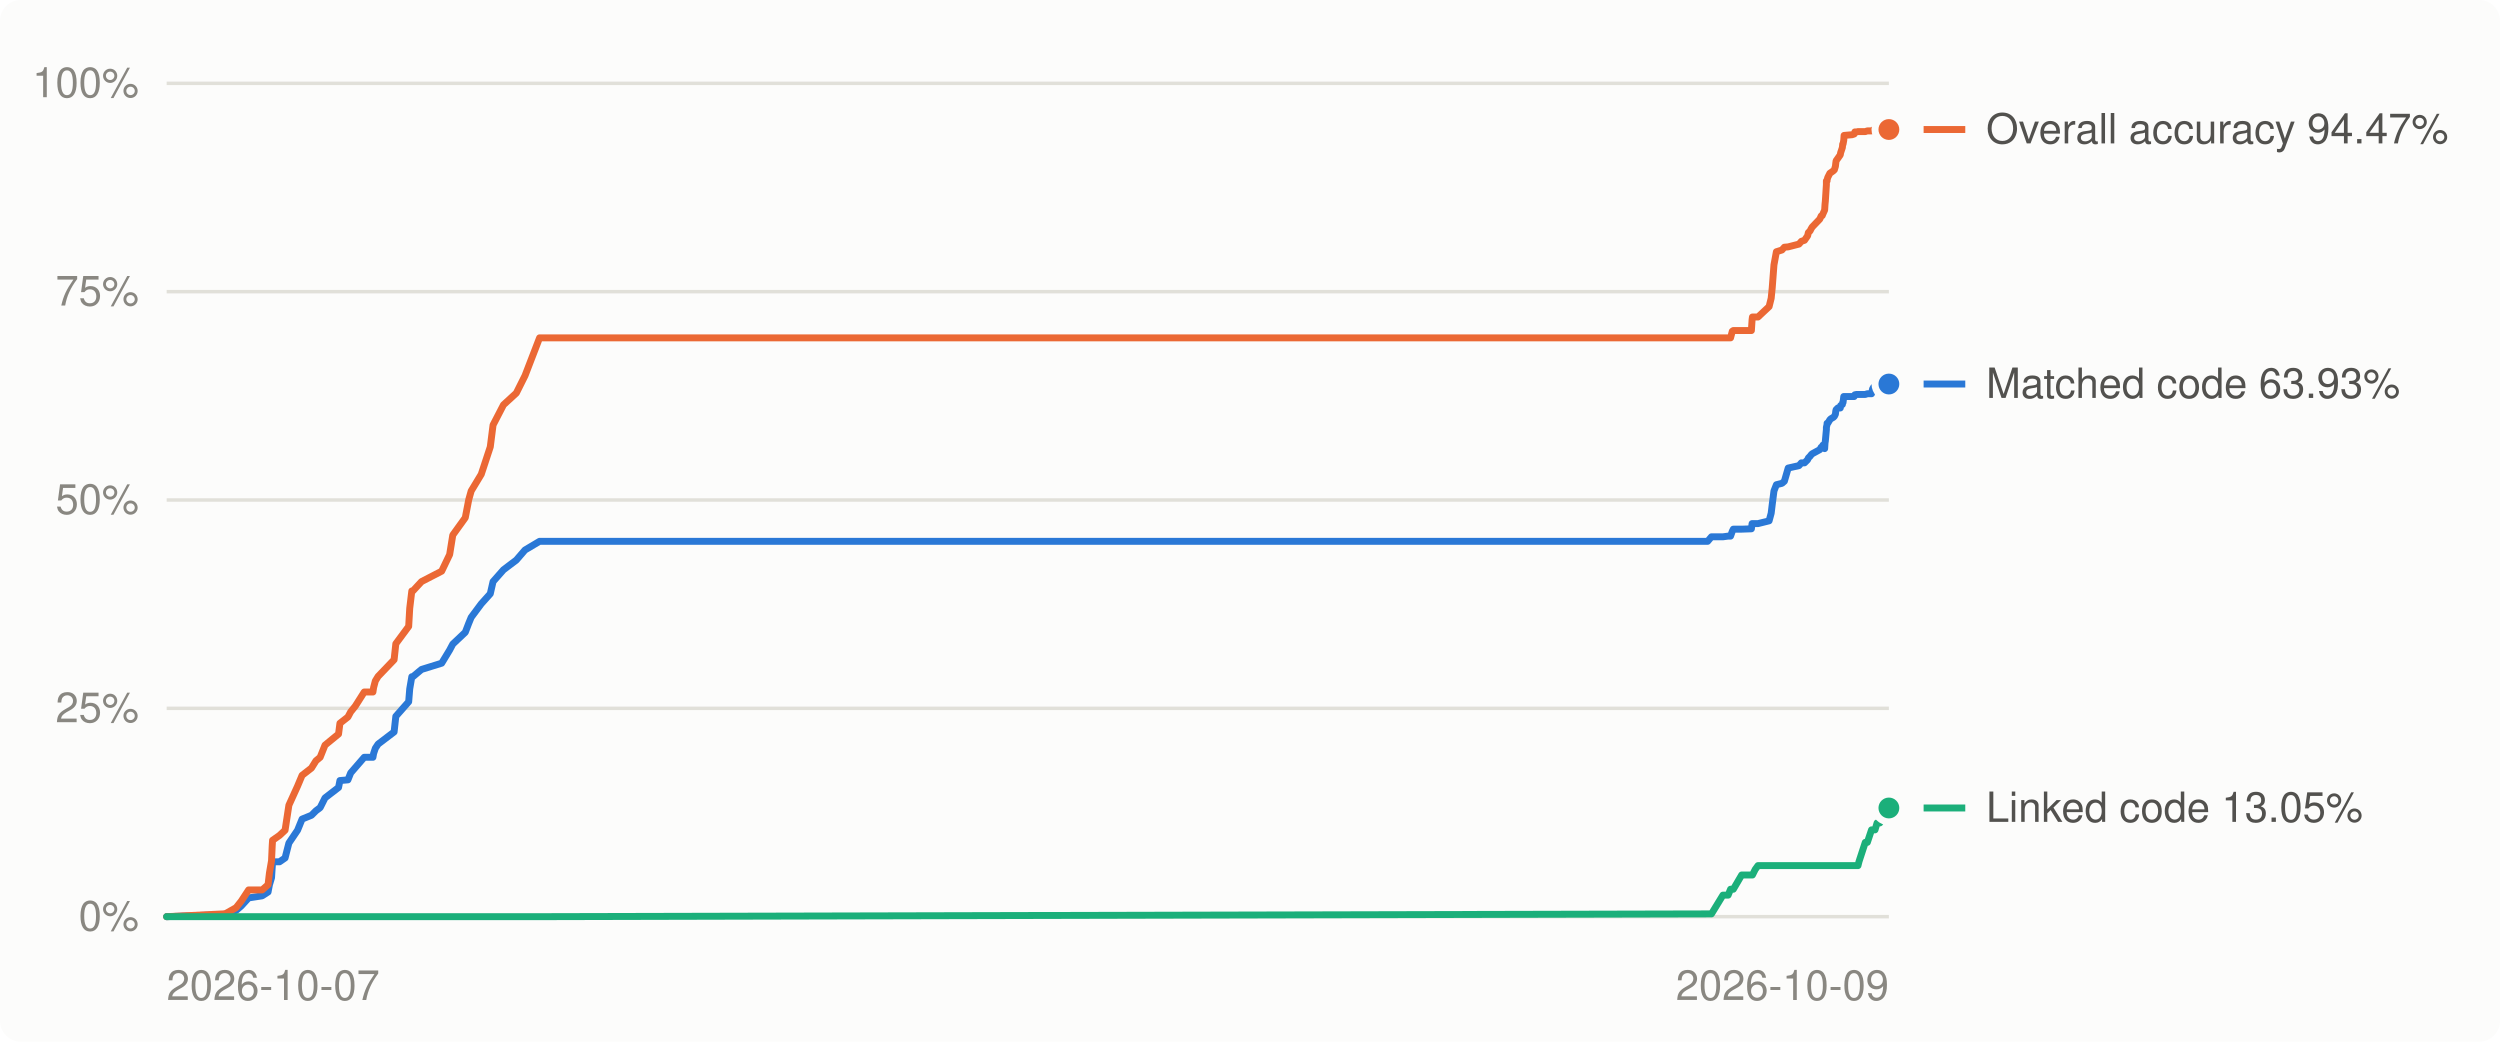
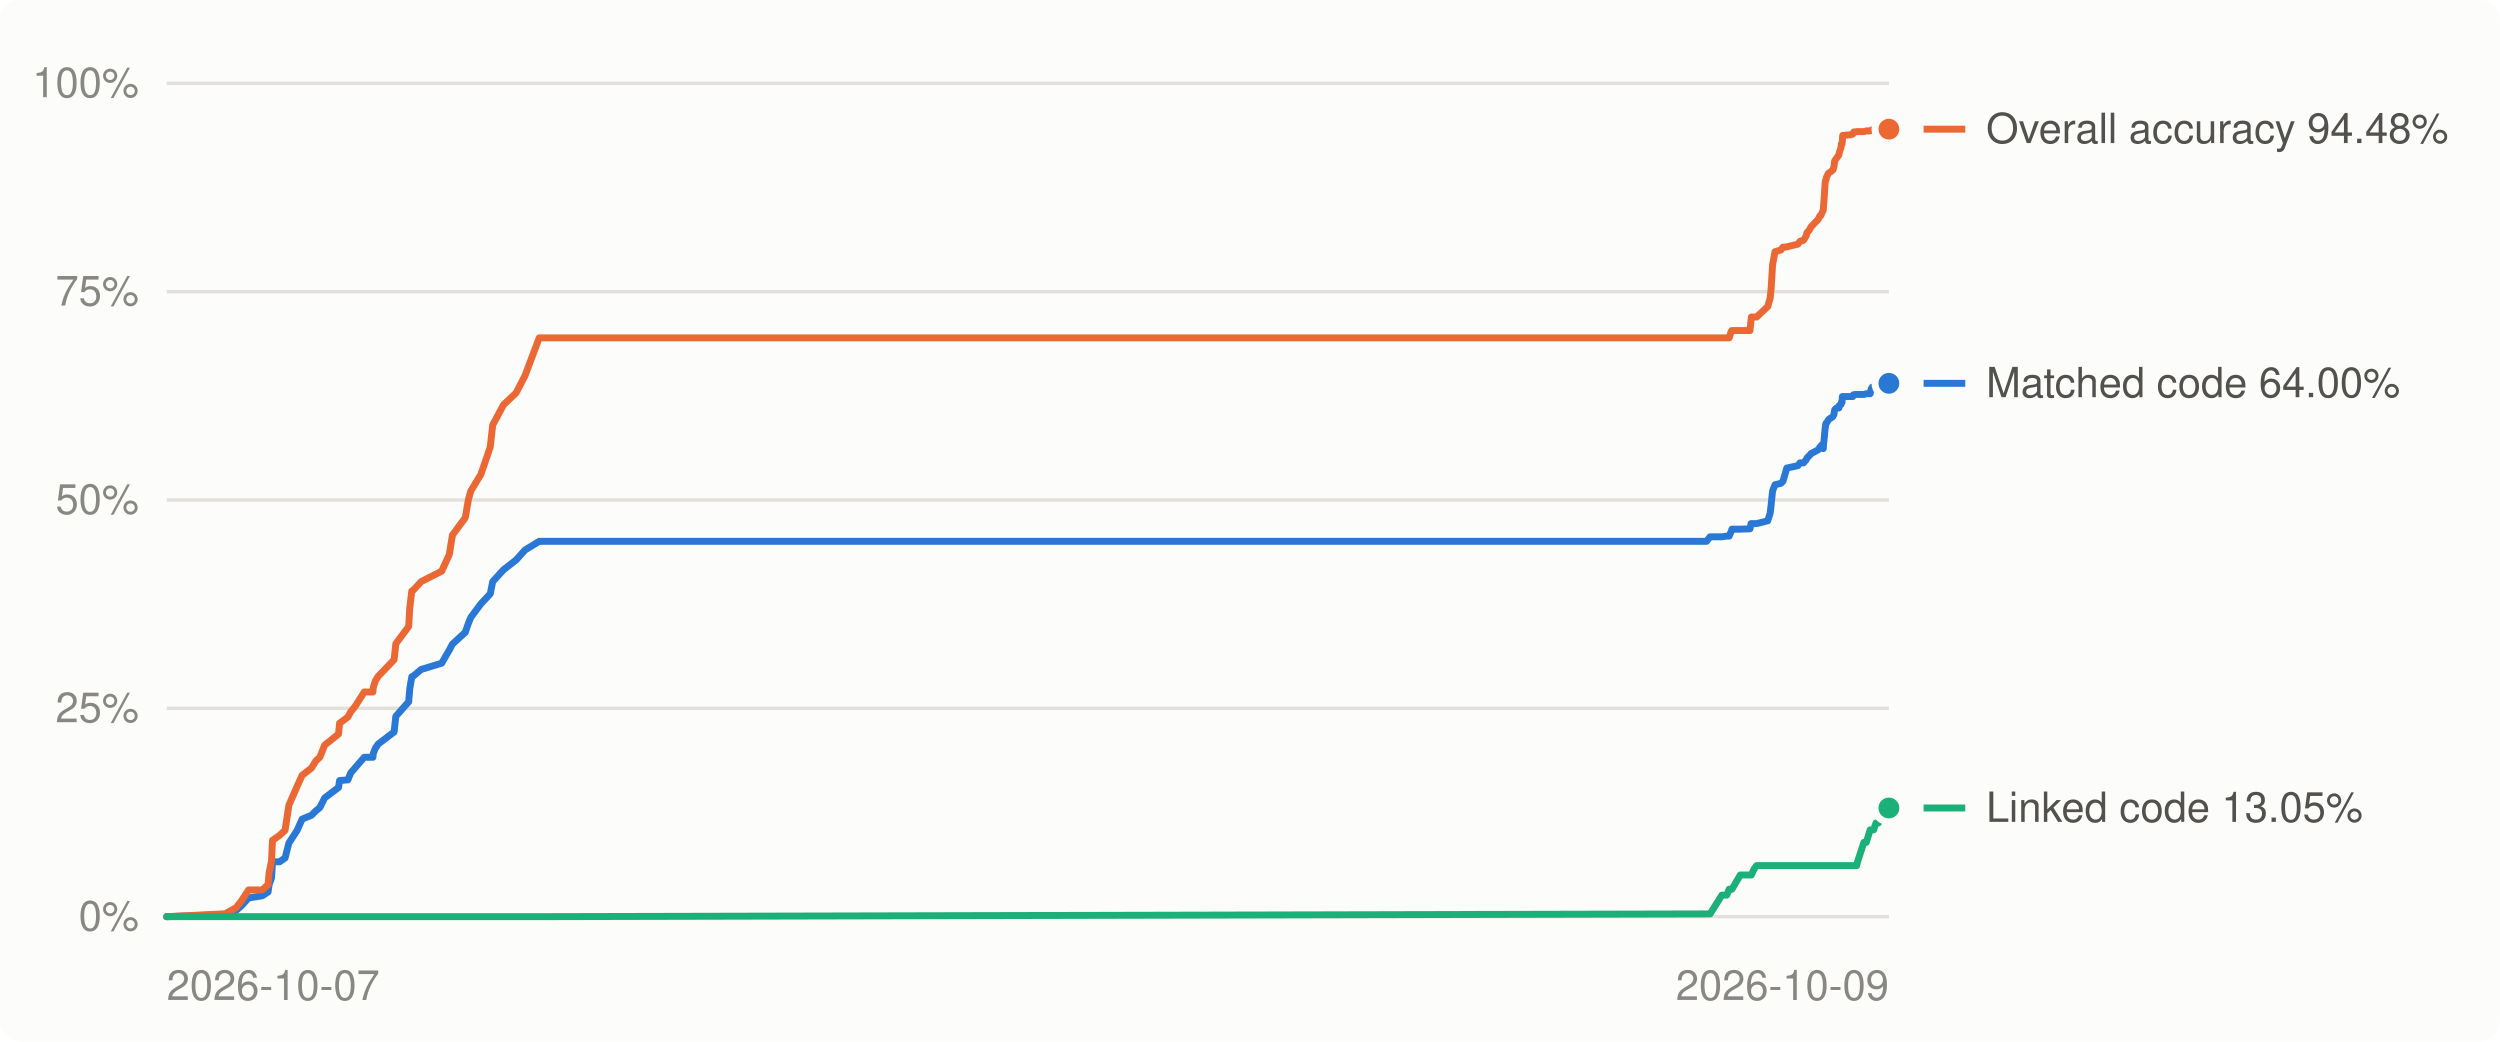
<svg xmlns="http://www.w3.org/2000/svg" viewBox="0 0 720 300" width="720" height="300" role="img" aria-label="Decompilation progress over time">
  <style>
.bg{fill:#fcfcfb}.grid{stroke:#e1e0d9}.muted{fill:#898781}.lbl{fill:#52514e}.ln0{stroke:#2a78d6}.dot0{fill:#2a78d6;stroke:#fcfcfb}.ln1{stroke:#eb6834}.dot1{fill:#eb6834;stroke:#fcfcfb}.ln2{stroke:#1baf7a}.dot2{fill:#1baf7a;stroke:#fcfcfb}
@media (prefers-color-scheme: dark){.bg{fill:#1a1a19}.grid{stroke:#2c2c2a}.muted{fill:#898781}.lbl{fill:#c3c2b7}.ln0{stroke:#3987e5}.dot0{fill:#3987e5;stroke:#1a1a19}.ln1{stroke:#d95926}.dot1{fill:#d95926;stroke:#1a1a19}.ln2{stroke:#199e70}.dot2{fill:#199e70;stroke:#1a1a19}}
text{font:12px -apple-system,BlinkMacSystemFont,'Segoe UI',Helvetica,Arial,sans-serif}
</style>
  <rect class="bg" width="720" height="300" rx="6" />
  <line x1="48" x2="544" y1="264.0" y2="264.0" class="grid" stroke-width="1" />
  <text x="40" y="268.0" class="muted" text-anchor="end">0%</text>
  <line x1="48" x2="544" y1="204.0" y2="204.0" class="grid" stroke-width="1" />
  <text x="40" y="208.0" class="muted" text-anchor="end">25%</text>
  <line x1="48" x2="544" y1="144.0" y2="144.0" class="grid" stroke-width="1" />
  <text x="40" y="148.0" class="muted" text-anchor="end">50%</text>
  <line x1="48" x2="544" y1="84.0" y2="84.0" class="grid" stroke-width="1" />
  <text x="40" y="88.0" class="muted" text-anchor="end">75%</text>
  <line x1="48" x2="544" y1="24.0" y2="24.0" class="grid" stroke-width="1" />
  <text x="40" y="28.0" class="muted" text-anchor="end">100%</text>
  <text class="muted" x="48.0" y="288" text-anchor="start">2026-10-07</text>
  <text class="muted" x="544.0" y="288" text-anchor="end">2026-10-09</text>
-   <polyline points="48.0,264.0 64.3,263.4 65.0,263.3 68.0,262.2 69.5,260.9 71.6,258.6 75.5,258.0 77.2,256.9 77.6,254.8 78.2,252.8 78.4,249.7 78.5,248.2 80.5,248.2 82.1,247.1 83.2,242.8 85.7,239.1 87.0,235.9 89.7,234.8 91.0,233.5 92.2,232.6 93.6,229.8 97.5,226.8 97.9,224.8 100.2,224.6 101.0,222.6 102.3,221.1 104.9,218.1 107.4,218.1 107.6,217.0 108.1,215.5 108.9,214.3 113.5,210.8 114.0,206.3 117.7,202.1 118.0,198.4 118.6,194.9 118.9,194.9 121.4,192.8 127.2,191.0 129.5,187.2 130.4,185.5 134.0,182.1 135.0,179.5 135.7,177.8 138.6,173.9 141.2,171.0 142.0,167.5 145.0,164.1 148.7,161.3 151.2,158.4 155.4,155.9 491.8,155.9 492.9,154.6 496.2,154.6 497.7,154.4 498.4,154.4 498.9,153.0 499.2,152.4 501.6,152.4 504.4,152.3 504.6,150.8 504.7,150.8 505.5,150.8 506.3,150.8 509.5,150.0 510.1,147.8 510.4,145.3 510.9,141.4 511.6,139.6 513.2,139.2 513.9,138.6 515.0,134.8 518.1,134.1 518.8,133.3 519.7,133.3 520.6,132.4 520.8,131.9 521.2,131.5 521.3,131.4 521.6,131.0 521.9,130.7 524.1,129.5 524.5,128.8 524.8,128.7 525.0,128.2 525.5,129.2 525.6,127.6 525.7,127.0 526.0,123.7 526.0,123.1 526.2,122.2 526.2,121.9 526.4,121.9 527.0,120.9 527.3,120.6 528.0,120.2 528.3,119.9 528.6,119.3 528.7,118.4 528.8,118.0 529.3,117.5 530.0,117.5 530.1,116.8 530.6,116.5 530.7,115.9 530.8,115.9 531.0,114.2 531.1,114.2 532.2,114.2 533.4,114.2 534.0,114.2 534.2,113.7 534.2,113.7 534.7,113.6 535.1,113.6 535.4,113.6 537.2,113.6 537.8,113.4 539.0,113.4 539.3,112.0 539.6,111.5 540.0,111.5 540.6,111.5 540.7,111.4 541.4,111.2 542.0,111.2 542.4,110.8 542.7,110.8 543.3,110.8 543.3,110.6 543.8,110.6 543.9,110.6 544.0,110.6" fill="none" class="ln0" stroke-width="2" stroke-linejoin="round" stroke-linecap="round" />
-   <polyline points="48.0,264.0 64.3,263.2 65.0,263.1 68.0,261.4 69.5,259.5 71.6,256.3 75.5,256.3 77.2,254.8 77.6,251.4 78.2,247.9 78.4,243.5 78.5,242.0 80.5,240.6 82.1,239.1 83.2,231.9 85.7,226.4 87.0,223.3 89.7,221.2 91.0,219.1 92.2,218.1 93.6,214.6 97.5,211.4 97.9,208.3 100.2,206.5 101.0,205.0 102.3,203.4 104.9,199.3 107.4,199.3 107.6,198.0 108.1,196.1 108.9,194.8 113.5,190.0 114.0,185.4 117.7,180.4 118.0,175.2 118.6,170.2 118.9,170.2 121.4,167.5 127.2,164.5 129.5,159.7 130.4,154.1 134.0,149.1 135.0,143.9 135.7,141.4 138.6,136.6 141.2,128.7 142.0,122.4 145.0,116.6 148.7,113.2 151.2,108.2 155.4,97.3 491.8,97.3 492.9,97.3 496.2,97.3 497.7,97.3 498.4,97.3 498.9,95.4 499.2,95.2 501.6,95.2 504.4,95.2 504.6,92.1 504.7,91.3 505.5,91.3 506.3,91.3 509.5,88.3 510.1,85.9 510.4,82.9 510.9,76.3 511.6,72.5 513.2,72.0 513.9,71.2 515.0,71.1 518.1,70.3 518.8,69.5 519.7,69.2 520.6,67.9 520.8,67.0 521.2,66.6 521.3,66.5 521.6,65.9 521.9,65.4 524.1,63.1 524.5,62.2 524.8,62.1 525.0,61.6 525.5,60.5 525.6,58.9 525.7,57.9 526.0,53.2 526.0,52.1 526.2,52.1 526.2,51.8 526.4,51.1 527.0,49.9 527.3,49.7 528.0,49.2 528.3,48.9 528.6,47.9 528.7,47.0 528.8,46.3 529.3,45.6 530.0,44.6 530.1,44.0 530.6,42.5 530.7,41.5 530.8,41.5 531.0,40.4 531.1,39.0 532.2,38.9 533.4,38.8 534.0,38.6 534.2,38.1 534.2,38.0 534.7,38.0 535.1,37.9 535.4,37.9 537.2,37.9 537.8,37.7 539.0,37.7 539.3,37.5 539.6,37.4 540.0,37.4 540.6,37.4 540.7,37.4 541.4,37.3 542.0,37.3 542.4,37.3 542.7,37.3 543.3,37.3 543.3,37.3 543.8,37.3 543.9,37.3 544.0,37.3" fill="none" class="ln1" stroke-width="2" stroke-linejoin="round" stroke-linecap="round" />
-   <polyline points="48.0,264.0 64.3,264.0 65.0,264.0 68.0,264.0 69.5,264.0 71.6,264.0 75.5,264.0 77.2,264.0 77.6,264.0 78.2,264.0 78.4,264.0 78.5,264.0 80.5,264.0 82.1,264.0 83.2,264.0 85.7,264.0 87.0,264.0 89.7,264.0 91.0,264.0 92.2,264.0 93.6,264.0 97.5,264.0 97.9,264.0 100.2,264.0 101.0,264.0 102.3,264.0 104.9,264.0 107.4,264.0 107.6,264.0 108.1,264.0 108.9,264.0 113.5,264.0 114.0,264.0 117.7,264.0 118.0,264.0 118.6,264.0 118.9,264.0 121.4,264.0 127.2,264.0 129.5,264.0 130.4,264.0 134.0,264.0 135.0,264.0 135.7,264.0 138.6,264.0 141.2,264.0 142.0,264.0 145.0,264.0 148.7,264.0 151.2,264.0 155.4,264.0 491.8,263.2 492.9,263.2 496.2,257.8 497.7,257.8 498.4,256.1 498.9,256.1 499.2,256.1 501.6,252.0 504.4,252.0 504.6,252.0 504.7,252.0 505.5,250.4 506.3,249.3 509.5,249.3 510.1,249.3 510.4,249.3 510.9,249.3 511.6,249.3 513.2,249.3 513.9,249.3 515.0,249.3 518.1,249.3 518.8,249.3 519.7,249.3 520.6,249.3 520.8,249.3 521.2,249.3 521.3,249.3 521.6,249.3 521.9,249.3 524.1,249.3 524.5,249.3 524.8,249.3 525.0,249.3 525.5,249.3 525.6,249.3 525.7,249.3 526.0,249.3 526.0,249.3 526.2,249.3 526.2,249.3 526.4,249.3 527.0,249.3 527.3,249.3 528.0,249.3 528.3,249.3 528.6,249.3 528.7,249.3 528.8,249.3 529.3,249.3 530.0,249.3 530.1,249.3 530.6,249.3 530.7,249.3 530.8,249.3 531.0,249.3 531.1,249.3 532.2,249.3 533.4,249.3 534.0,249.3 534.2,249.3 534.2,249.3 534.7,249.3 535.1,249.3 535.4,248.1 537.2,242.6 537.8,242.6 539.0,239.0 539.3,239.0 539.6,239.0 540.0,239.0 540.6,237.0 540.7,237.0 541.4,237.0 542.0,235.7 542.4,235.7 542.7,234.3 543.3,233.4 543.3,233.4 543.8,233.2 543.9,232.9 544.0,232.7" fill="none" class="ln2" stroke-width="2" stroke-linejoin="round" stroke-linecap="round" />
-   <circle cx="544.0" cy="110.6" r="4" class="dot0" stroke-width="2" />
-   <circle cx="544.0" cy="37.3" r="4" class="dot1" stroke-width="2" />
+   <polyline points="48.0,264.0 64.2,263.4 65.0,263.3 68.0,262.2 69.5,260.9 71.6,258.6 75.5,258.0 77.2,256.9 77.5,254.8 78.2,252.8 78.4,249.7 78.5,248.2 80.5,248.2 82.1,247.1 83.2,242.8 85.6,239.1 87.0,235.9 89.7,234.8 91.0,233.5 92.1,232.6 93.5,229.8 97.5,226.8 97.8,224.8 100.2,224.6 101.0,222.6 102.3,221.1 104.9,218.1 107.4,218.1 107.5,217.0 108.1,215.5 108.9,214.3 113.5,210.8 114.0,206.3 117.7,202.1 118.0,198.4 118.6,194.9 118.8,194.9 121.3,192.8 127.2,191.0 129.4,187.2 130.3,185.5 134.0,182.1 134.9,179.5 135.6,177.8 138.5,173.9 141.2,171.0 141.9,167.5 145.0,164.1 148.6,161.3 151.2,158.4 155.3,155.9 491.5,155.9 492.5,154.6 495.9,154.6 497.3,154.4 498.0,154.4 498.6,153.0 498.8,152.4 501.2,152.4 504.0,152.3 504.3,150.8 504.4,150.8 505.1,150.8 505.9,150.8 509.1,150.0 509.8,147.8 510.1,145.3 510.5,141.4 511.2,139.6 512.9,139.2 513.5,138.6 514.6,134.8 517.8,134.1 518.4,133.3 519.4,133.3 520.2,132.4 520.4,131.9 520.8,131.5 520.9,131.4 521.3,131.0 521.5,130.7 523.7,129.5 524.1,128.8 524.4,128.7 524.6,128.2 525.1,129.2 525.2,127.6 525.3,127.0 525.6,123.7 525.7,123.1 525.8,122.2 525.9,121.9 526.0,121.9 526.6,120.9 526.9,120.6 527.6,120.2 527.9,119.9 528.2,119.3 528.3,118.4 528.4,118.0 528.9,117.5 529.6,117.5 529.7,116.8 530.2,116.5 530.3,115.9 530.5,115.9 530.6,114.2 530.7,114.2 531.9,114.2 533.0,114.2 533.6,114.2 533.8,113.7 533.9,113.7 534.4,113.6 534.7,113.6 535.0,113.6 536.8,113.6 537.5,113.4 538.6,113.4 538.9,112.0 539.2,111.5 539.6,111.5 540.3,111.5 540.3,111.4 541.0,111.2 541.7,111.2 542.0,110.8 542.3,110.8 542.9,110.8 542.9,110.6 543.4,110.6 543.5,110.6 543.6,110.6 544.0,110.4" fill="none" class="ln0" stroke-width="2" stroke-linejoin="round" stroke-linecap="round" />
+   <polyline points="48.0,264.0 64.2,263.2 65.0,263.1 68.0,261.4 69.5,259.5 71.6,256.3 75.5,256.3 77.2,254.8 77.5,251.4 78.2,247.9 78.4,243.5 78.5,242.0 80.5,240.6 82.1,239.1 83.2,231.9 85.6,226.4 87.0,223.3 89.7,221.2 91.0,219.1 92.1,218.1 93.5,214.6 97.5,211.4 97.8,208.3 100.2,206.5 101.0,205.0 102.3,203.4 104.9,199.3 107.4,199.3 107.5,198.0 108.1,196.1 108.9,194.8 113.5,190.0 114.0,185.4 117.7,180.4 118.0,175.2 118.6,170.2 118.8,170.2 121.3,167.5 127.2,164.5 129.4,159.7 130.3,154.1 134.0,149.1 134.9,143.9 135.6,141.4 138.5,136.6 141.2,128.7 141.9,122.4 145.0,116.6 148.6,113.2 151.2,108.2 155.3,97.3 491.5,97.3 492.5,97.3 495.9,97.3 497.3,97.3 498.0,97.3 498.6,95.4 498.8,95.2 501.2,95.2 504.0,95.2 504.3,92.1 504.4,91.3 505.1,91.3 505.9,91.3 509.1,88.3 509.8,85.9 510.1,82.9 510.5,76.3 511.2,72.5 512.9,72.0 513.5,71.2 514.6,71.1 517.8,70.3 518.4,69.5 519.4,69.2 520.2,67.9 520.4,67.0 520.8,66.6 520.9,66.5 521.3,65.9 521.5,65.4 523.7,63.1 524.1,62.2 524.4,62.1 524.6,61.6 525.1,60.5 525.2,58.9 525.3,57.9 525.6,53.2 525.7,52.1 525.8,52.1 525.9,51.8 526.0,51.1 526.6,49.9 526.9,49.7 527.6,49.2 527.9,48.9 528.2,47.9 528.3,47.0 528.4,46.3 528.9,45.6 529.6,44.6 529.7,44.0 530.2,42.5 530.3,41.5 530.5,41.5 530.6,40.4 530.7,39.0 531.9,38.9 533.0,38.8 533.6,38.6 533.8,38.1 533.9,38.0 534.4,38.0 534.7,37.9 535.0,37.9 536.8,37.9 537.5,37.7 538.6,37.7 538.9,37.5 539.2,37.4 539.6,37.4 540.3,37.4 540.3,37.4 541.0,37.3 541.7,37.3 542.0,37.3 542.3,37.3 542.9,37.3 542.9,37.3 543.4,37.3 543.5,37.3 543.6,37.3 544.0,37.2" fill="none" class="ln1" stroke-width="2" stroke-linejoin="round" stroke-linecap="round" />
+   <polyline points="48.0,264.0 64.2,264.0 65.0,264.0 68.0,264.0 69.5,264.0 71.6,264.0 75.5,264.0 77.2,264.0 77.5,264.0 78.2,264.0 78.4,264.0 78.5,264.0 80.5,264.0 82.1,264.0 83.2,264.0 85.6,264.0 87.0,264.0 89.7,264.0 91.0,264.0 92.1,264.0 93.5,264.0 97.5,264.0 97.8,264.0 100.2,264.0 101.0,264.0 102.3,264.0 104.9,264.0 107.4,264.0 107.5,264.0 108.1,264.0 108.9,264.0 113.5,264.0 114.0,264.0 117.7,264.0 118.0,264.0 118.6,264.0 118.8,264.0 121.3,264.0 127.2,264.0 129.4,264.0 130.3,264.0 134.0,264.0 134.9,264.0 135.6,264.0 138.5,264.0 141.2,264.0 141.9,264.0 145.0,264.0 148.6,264.0 151.2,264.0 155.3,264.0 491.5,263.2 492.5,263.2 495.9,257.8 497.3,257.8 498.0,256.1 498.6,256.1 498.8,256.1 501.2,252.0 504.0,252.0 504.3,252.0 504.4,252.0 505.1,250.4 505.9,249.3 509.1,249.3 509.8,249.3 510.1,249.3 510.5,249.3 511.2,249.3 512.9,249.3 513.5,249.3 514.6,249.3 517.8,249.3 518.4,249.3 519.4,249.3 520.2,249.3 520.4,249.3 520.8,249.3 520.9,249.3 521.3,249.3 521.5,249.3 523.7,249.3 524.1,249.3 524.4,249.3 524.6,249.3 525.1,249.3 525.2,249.3 525.3,249.3 525.6,249.3 525.7,249.3 525.8,249.3 525.9,249.3 526.0,249.3 526.6,249.3 526.9,249.3 527.6,249.3 527.9,249.3 528.2,249.3 528.3,249.3 528.4,249.3 528.9,249.3 529.6,249.3 529.7,249.3 530.2,249.3 530.3,249.3 530.5,249.3 530.6,249.3 530.7,249.3 531.9,249.3 533.0,249.3 533.6,249.3 533.8,249.3 533.9,249.3 534.4,249.3 534.7,249.3 535.0,248.1 536.8,242.6 537.5,242.6 538.6,239.0 538.9,239.0 539.2,239.0 539.6,239.0 540.3,237.0 540.3,237.0 541.0,237.0 541.7,235.7 542.0,235.7 542.3,234.3 542.9,233.4 542.9,233.4 543.4,233.2 543.5,232.9 543.6,232.7 544.0,232.7" fill="none" class="ln2" stroke-width="2" stroke-linejoin="round" stroke-linecap="round" />
+   <circle cx="544.0" cy="110.4" r="4" class="dot0" stroke-width="2" />
+   <circle cx="544.0" cy="37.2" r="4" class="dot1" stroke-width="2" />
  <circle cx="544.0" cy="232.7" r="4" class="dot2" stroke-width="2" />
  <line x1="554" x2="566" y1="232.7" y2="232.7" class="ln2" stroke-width="2" />
  <text class="lbl" x="572" y="236.7">Linked code 13.05%</text>
-   <line x1="554" x2="566" y1="110.6" y2="110.6" class="ln0" stroke-width="2" />
-   <text class="lbl" x="572" y="114.6">Matched code 63.93%</text>
-   <line x1="554" x2="566" y1="37.3" y2="37.3" class="ln1" stroke-width="2" />
-   <text class="lbl" x="572" y="41.3">Overall accuracy 94.47%</text>
+   <line x1="554" x2="566" y1="110.4" y2="110.4" class="ln0" stroke-width="2" />
+   <text class="lbl" x="572" y="114.4">Matched code 64.00%</text>
+   <line x1="554" x2="566" y1="37.2" y2="37.2" class="ln1" stroke-width="2" />
+   <text class="lbl" x="572" y="41.2">Overall accuracy 94.48%</text>
</svg>
